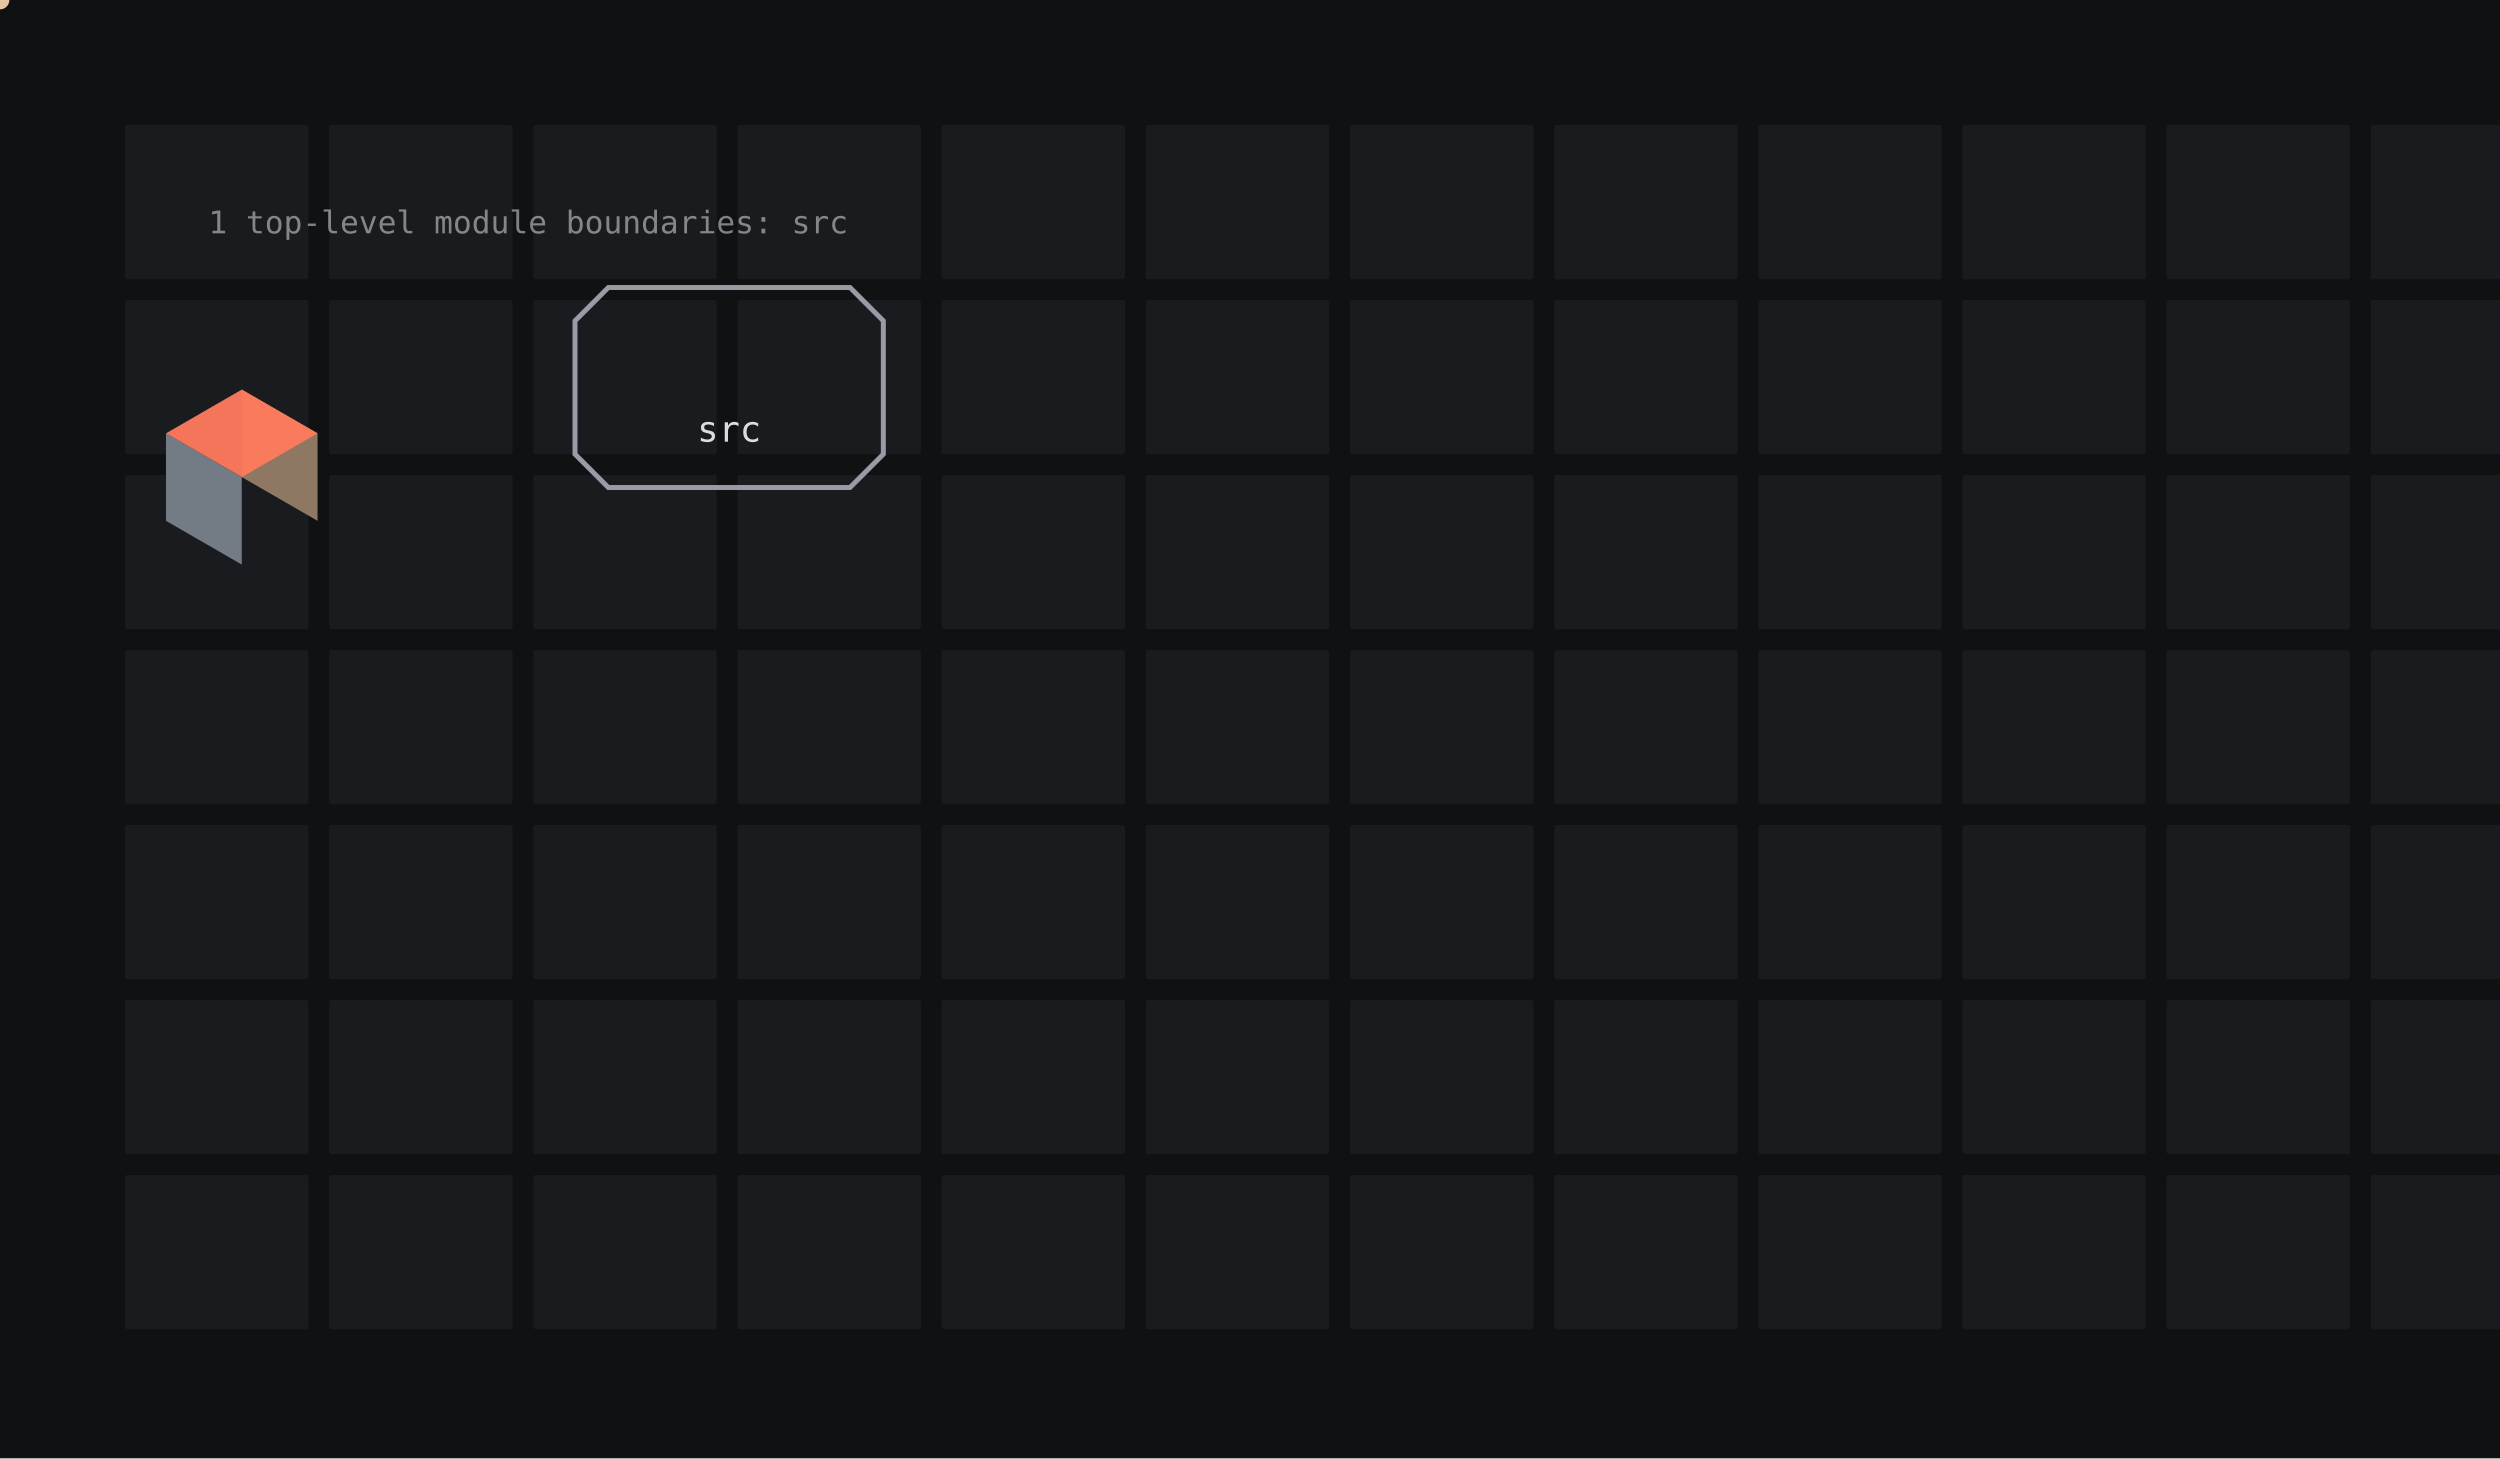
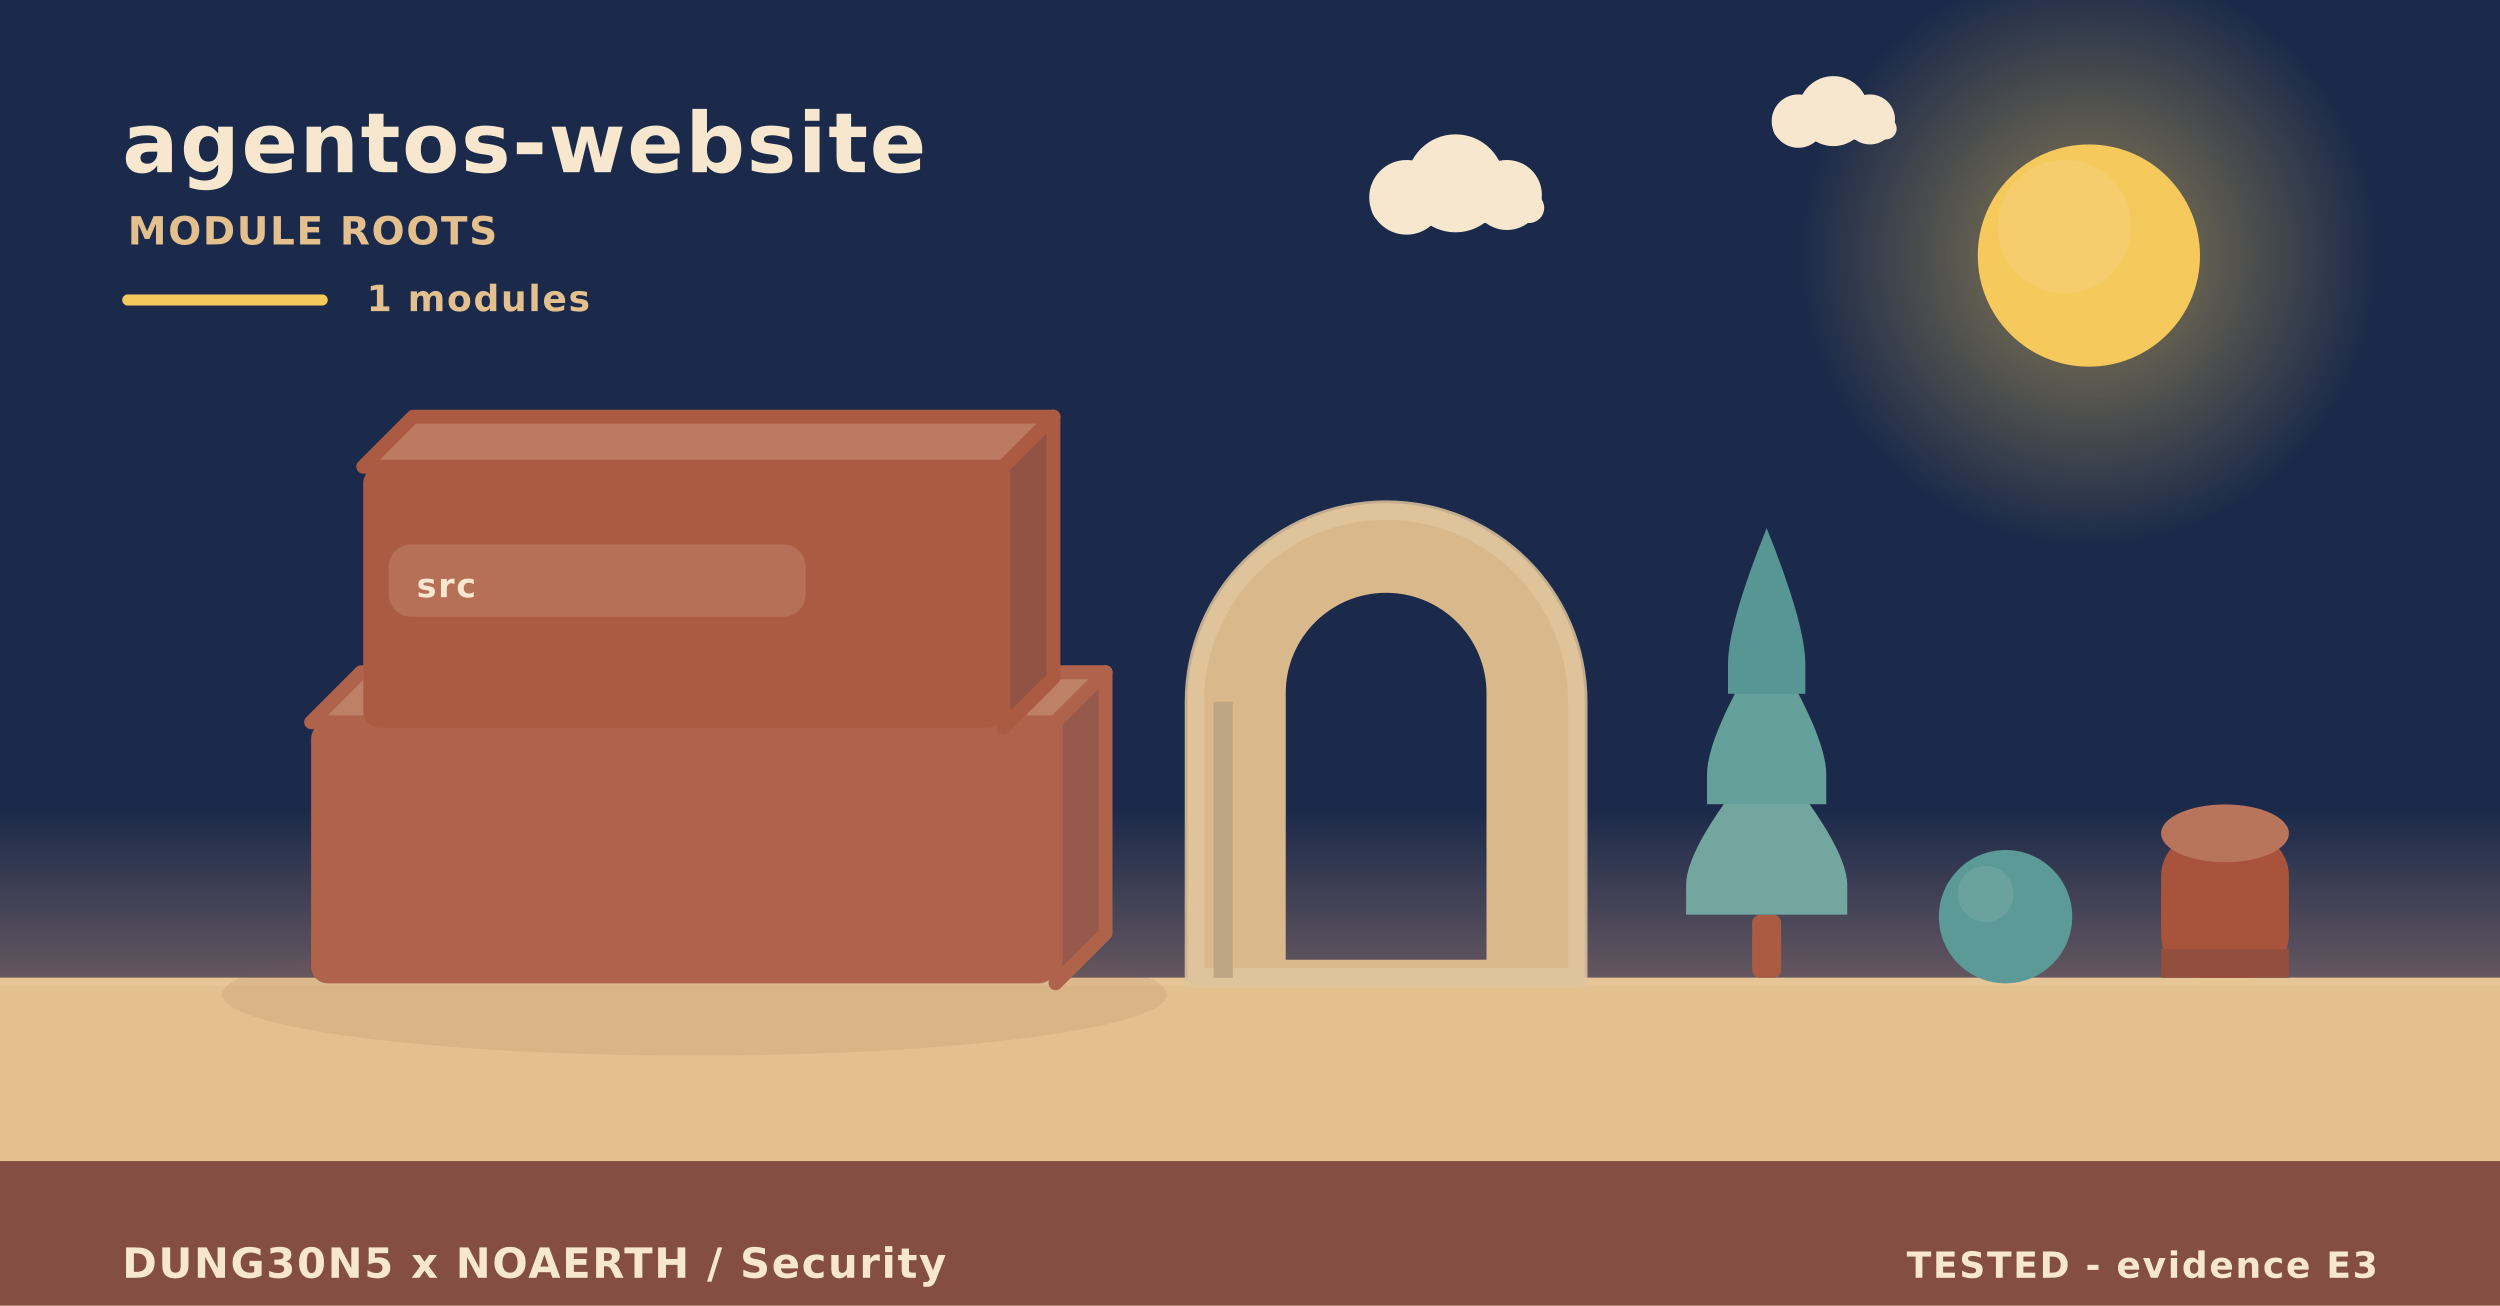
- <svg xmlns="http://www.w3.org/2000/svg" viewBox="0 0 1200 700" width="1200" height="700" role="img" aria-label="agentos-website architecture">
-   <rect width="1200" height="700" fill="#0f1113" />
-   <defs>
-     <linearGradient id="ga" x1="0" y1="0" x2="1" y2="1">
-       <stop offset="0%" stop-color="#ff7a5c" />
-       <stop offset="100%" stop-color="#9aa5b1" />
-     </linearGradient>
-   </defs>
-   <rect x="60.00" y="60.00" width="88.00" height="74.00" rx="1.20" fill="#f1f3f5" opacity="0.05" />
-   <rect x="158.00" y="60.00" width="88.00" height="74.00" rx="1.20" fill="#f1f3f5" opacity="0.05" />
-   <rect x="256.00" y="60.00" width="88.00" height="74.00" rx="1.20" fill="#f1f3f5" opacity="0.05" />
-   <rect x="354.00" y="60.00" width="88.00" height="74.00" rx="1.20" fill="#f1f3f5" opacity="0.05" />
-   <rect x="452.00" y="60.00" width="88.00" height="74.00" rx="1.20" fill="#f1f3f5" opacity="0.05" />
-   <rect x="550.00" y="60.00" width="88.00" height="74.00" rx="1.20" fill="#f1f3f5" opacity="0.05" />
-   <rect x="648.00" y="60.00" width="88.00" height="74.00" rx="1.20" fill="#f1f3f5" opacity="0.05" />
-   <rect x="746.00" y="60.00" width="88.00" height="74.00" rx="1.20" fill="#f1f3f5" opacity="0.05" />
-   <rect x="844.00" y="60.00" width="88.00" height="74.00" rx="1.20" fill="#f1f3f5" opacity="0.05" />
-   <rect x="942.00" y="60.00" width="88.00" height="74.00" rx="1.20" fill="#f1f3f5" opacity="0.05" />
-   <rect x="1040.00" y="60.00" width="88.00" height="74.00" rx="1.20" fill="#f1f3f5" opacity="0.05" />
-   <rect x="1138.00" y="60.00" width="88.00" height="74.00" rx="1.20" fill="#f1f3f5" opacity="0.05" />
-   <rect x="60.00" y="144.00" width="88.00" height="74.00" rx="1.20" fill="#f1f3f5" opacity="0.05" />
-   <rect x="158.00" y="144.00" width="88.00" height="74.00" rx="1.20" fill="#f1f3f5" opacity="0.05" />
-   <rect x="256.00" y="144.00" width="88.00" height="74.00" rx="1.20" fill="#f1f3f5" opacity="0.05" />
-   <rect x="354.00" y="144.00" width="88.00" height="74.00" rx="1.20" fill="#f1f3f5" opacity="0.05" />
-   <rect x="452.00" y="144.00" width="88.00" height="74.00" rx="1.20" fill="#f1f3f5" opacity="0.05" />
-   <rect x="550.00" y="144.00" width="88.00" height="74.00" rx="1.20" fill="#f1f3f5" opacity="0.05" />
-   <rect x="648.00" y="144.00" width="88.00" height="74.00" rx="1.20" fill="#f1f3f5" opacity="0.05" />
-   <rect x="746.00" y="144.00" width="88.00" height="74.00" rx="1.20" fill="#f1f3f5" opacity="0.05" />
-   <rect x="844.00" y="144.00" width="88.00" height="74.00" rx="1.20" fill="#f1f3f5" opacity="0.05" />
-   <rect x="942.00" y="144.00" width="88.00" height="74.00" rx="1.20" fill="#f1f3f5" opacity="0.05" />
-   <rect x="1040.00" y="144.00" width="88.00" height="74.00" rx="1.20" fill="#f1f3f5" opacity="0.05" />
-   <rect x="1138.00" y="144.00" width="88.00" height="74.00" rx="1.20" fill="#f1f3f5" opacity="0.05" />
-   <rect x="60.00" y="228.00" width="88.00" height="74.00" rx="1.20" fill="#f1f3f5" opacity="0.05" />
-   <rect x="158.00" y="228.00" width="88.00" height="74.00" rx="1.20" fill="#f1f3f5" opacity="0.05" />
-   <rect x="256.00" y="228.00" width="88.00" height="74.00" rx="1.20" fill="#f1f3f5" opacity="0.05" />
-   <rect x="354.00" y="228.00" width="88.00" height="74.00" rx="1.20" fill="#f1f3f5" opacity="0.05" />
-   <rect x="452.00" y="228.00" width="88.00" height="74.00" rx="1.20" fill="#f1f3f5" opacity="0.05" />
-   <rect x="550.00" y="228.00" width="88.00" height="74.00" rx="1.20" fill="#f1f3f5" opacity="0.05" />
-   <rect x="648.00" y="228.00" width="88.00" height="74.00" rx="1.20" fill="#f1f3f5" opacity="0.05" />
-   <rect x="746.00" y="228.00" width="88.00" height="74.00" rx="1.20" fill="#f1f3f5" opacity="0.05" />
-   <rect x="844.00" y="228.00" width="88.00" height="74.00" rx="1.20" fill="#f1f3f5" opacity="0.05" />
-   <rect x="942.00" y="228.00" width="88.00" height="74.00" rx="1.20" fill="#f1f3f5" opacity="0.05" />
-   <rect x="1040.00" y="228.00" width="88.00" height="74.00" rx="1.20" fill="#f1f3f5" opacity="0.05" />
-   <rect x="1138.00" y="228.00" width="88.00" height="74.00" rx="1.20" fill="#f1f3f5" opacity="0.05" />
-   <rect x="60.00" y="312.00" width="88.00" height="74.00" rx="1.20" fill="#f1f3f5" opacity="0.05" />
-   <rect x="158.00" y="312.00" width="88.00" height="74.00" rx="1.20" fill="#f1f3f5" opacity="0.05" />
-   <rect x="256.00" y="312.00" width="88.00" height="74.00" rx="1.20" fill="#f1f3f5" opacity="0.05" />
-   <rect x="354.00" y="312.00" width="88.00" height="74.00" rx="1.20" fill="#f1f3f5" opacity="0.05" />
-   <rect x="452.00" y="312.00" width="88.00" height="74.00" rx="1.20" fill="#f1f3f5" opacity="0.05" />
-   <rect x="550.00" y="312.00" width="88.00" height="74.00" rx="1.20" fill="#f1f3f5" opacity="0.05" />
-   <rect x="648.00" y="312.00" width="88.00" height="74.00" rx="1.20" fill="#f1f3f5" opacity="0.05" />
-   <rect x="746.00" y="312.00" width="88.00" height="74.00" rx="1.20" fill="#f1f3f5" opacity="0.05" />
-   <rect x="844.00" y="312.00" width="88.00" height="74.00" rx="1.20" fill="#f1f3f5" opacity="0.05" />
-   <rect x="942.00" y="312.00" width="88.00" height="74.00" rx="1.20" fill="#f1f3f5" opacity="0.05" />
-   <rect x="1040.00" y="312.00" width="88.00" height="74.00" rx="1.20" fill="#f1f3f5" opacity="0.05" />
-   <rect x="1138.00" y="312.00" width="88.00" height="74.00" rx="1.20" fill="#f1f3f5" opacity="0.05" />
-   <rect x="60.00" y="396.00" width="88.00" height="74.00" rx="1.20" fill="#f1f3f5" opacity="0.05" />
-   <rect x="158.00" y="396.00" width="88.00" height="74.00" rx="1.20" fill="#f1f3f5" opacity="0.05" />
-   <rect x="256.00" y="396.00" width="88.00" height="74.00" rx="1.20" fill="#f1f3f5" opacity="0.05" />
-   <rect x="354.00" y="396.00" width="88.00" height="74.00" rx="1.20" fill="#f1f3f5" opacity="0.05" />
-   <rect x="452.00" y="396.00" width="88.00" height="74.00" rx="1.20" fill="#f1f3f5" opacity="0.05" />
-   <rect x="550.00" y="396.00" width="88.00" height="74.00" rx="1.20" fill="#f1f3f5" opacity="0.05" />
-   <rect x="648.00" y="396.00" width="88.00" height="74.00" rx="1.20" fill="#f1f3f5" opacity="0.05" />
-   <rect x="746.00" y="396.00" width="88.00" height="74.00" rx="1.20" fill="#f1f3f5" opacity="0.05" />
-   <rect x="844.00" y="396.00" width="88.00" height="74.00" rx="1.20" fill="#f1f3f5" opacity="0.05" />
-   <rect x="942.00" y="396.00" width="88.00" height="74.00" rx="1.20" fill="#f1f3f5" opacity="0.05" />
-   <rect x="1040.00" y="396.00" width="88.00" height="74.00" rx="1.20" fill="#f1f3f5" opacity="0.05" />
-   <rect x="1138.00" y="396.00" width="88.00" height="74.00" rx="1.20" fill="#f1f3f5" opacity="0.05" />
-   <rect x="60.00" y="480.00" width="88.00" height="74.00" rx="1.20" fill="#f1f3f5" opacity="0.05" />
-   <rect x="158.00" y="480.00" width="88.00" height="74.00" rx="1.20" fill="#f1f3f5" opacity="0.05" />
-   <rect x="256.00" y="480.00" width="88.00" height="74.00" rx="1.20" fill="#f1f3f5" opacity="0.05" />
-   <rect x="354.00" y="480.00" width="88.00" height="74.00" rx="1.20" fill="#f1f3f5" opacity="0.05" />
-   <rect x="452.00" y="480.00" width="88.00" height="74.00" rx="1.20" fill="#f1f3f5" opacity="0.05" />
-   <rect x="550.00" y="480.00" width="88.00" height="74.00" rx="1.20" fill="#f1f3f5" opacity="0.05" />
-   <rect x="648.00" y="480.00" width="88.00" height="74.00" rx="1.20" fill="#f1f3f5" opacity="0.05" />
-   <rect x="746.00" y="480.00" width="88.00" height="74.00" rx="1.20" fill="#f1f3f5" opacity="0.05" />
-   <rect x="844.00" y="480.00" width="88.00" height="74.00" rx="1.20" fill="#f1f3f5" opacity="0.05" />
-   <rect x="942.00" y="480.00" width="88.00" height="74.00" rx="1.20" fill="#f1f3f5" opacity="0.05" />
-   <rect x="1040.00" y="480.00" width="88.00" height="74.00" rx="1.20" fill="#f1f3f5" opacity="0.05" />
-   <rect x="1138.00" y="480.00" width="88.00" height="74.00" rx="1.20" fill="#f1f3f5" opacity="0.05" />
-   <rect x="60.00" y="564.00" width="88.00" height="74.00" rx="1.20" fill="#f1f3f5" opacity="0.05" />
-   <rect x="158.00" y="564.00" width="88.00" height="74.00" rx="1.20" fill="#f1f3f5" opacity="0.05" />
-   <rect x="256.00" y="564.00" width="88.00" height="74.00" rx="1.20" fill="#f1f3f5" opacity="0.05" />
-   <rect x="354.00" y="564.00" width="88.00" height="74.00" rx="1.20" fill="#f1f3f5" opacity="0.05" />
-   <rect x="452.00" y="564.00" width="88.00" height="74.00" rx="1.20" fill="#f1f3f5" opacity="0.05" />
-   <rect x="550.00" y="564.00" width="88.00" height="74.00" rx="1.20" fill="#f1f3f5" opacity="0.05" />
-   <rect x="648.00" y="564.00" width="88.00" height="74.00" rx="1.20" fill="#f1f3f5" opacity="0.05" />
-   <rect x="746.00" y="564.00" width="88.00" height="74.00" rx="1.20" fill="#f1f3f5" opacity="0.05" />
-   <rect x="844.00" y="564.00" width="88.00" height="74.00" rx="1.20" fill="#f1f3f5" opacity="0.05" />
-   <rect x="942.00" y="564.00" width="88.00" height="74.00" rx="1.20" fill="#f1f3f5" opacity="0.05" />
-   <rect x="1040.00" y="564.00" width="88.00" height="74.00" rx="1.20" fill="#f1f3f5" opacity="0.05" />
-   <rect x="1138.00" y="564.00" width="88.00" height="74.00" rx="1.20" fill="#f1f3f5" opacity="0.05" />
-   <path d="M292.00,138.00 H408.00 L424.00,154.00 V218.00 L408.00,234.00 H292.00 L276.00,218.00 V154.00 Z" fill="none" stroke="rgba(255,122,92,0.550)" stroke-width="1.80" opacity="0.90" />
-   <polygon points="116.05,229.00 152.42,250.00 152.42,208.00 116.05,187.00" fill="#947d67" opacity="0.95" />
-   <polygon points="79.67,250.00 116.05,271.00 116.05,229.00 79.67,208.00" fill="#78818a" opacity="0.95" />
-   <polygon points="116.05,187.00 152.42,208.00 116.05,229.00 79.67,208.00" fill="#ff7a5c" opacity="0.95" />
-   <text x="350" y="212" font-family="ui-monospace,Menlo,monospace" font-size="17" fill="rgba(241,243,245,0.900)" text-anchor="middle">src</text>
+ <svg xmlns="http://www.w3.org/2000/svg" width="900" height="470" viewBox="0 0 900 470" role="img" aria-label="agentos-website - how it is built">
+   <linearGradient id="skya" x1="0" y1="0" x2="0" y2="1">
+     <stop offset="0" stop-color="#1b2a4a" />
+     <stop offset="0.62" stop-color="#1b2a4a" />
+     <stop offset="1" stop-color="#f3ad8a" />
+   </linearGradient>
+   <rect width="900" height="470" fill="url(#skya)" />
+   <radialGradient id="suna">
+     <stop offset="0.35" stop-color="#f5c95c" stop-opacity="0.34" />
+     <stop offset="1" stop-color="#f5c95c" stop-opacity="0" />
+   </radialGradient>
+   <circle cx="752" cy="92" r="104" fill="url(#suna)" />
+   <circle cx="752" cy="92" r="40" fill="#f5c95c" />
+   <circle cx="743.2" cy="81.6" r="24" fill="#f5d27e" opacity="0.5" />
  <g>
-     <path d="M292.00,138.00 H408.00 L424.00,154.00 V218.00 L408.00,234.00 H292.00 L276.00,218.00 V154.00 Z" fill="none" stroke="#9aa5b1" stroke-width="2.40" opacity="0.90" />
-     <animate attributeName="opacity" values="0.25;1.0;0.25" dur="21.2s" begin="0.0s" repeatCount="indefinite" />
+     <circle cx="524" cy="66" r="17.64" fill="#f6e7ce" />
+     <circle cx="506.36" cy="71.04" r="13.44" fill="#f6e7ce" />
+     <circle cx="542.48" cy="70.2" r="12.6" fill="#f6e7ce" />
+     <rect x="493.76" y="69.36" width="62.16" height="10.92" rx="5.46" fill="#f6e7ce" />
+     <animateTransform attributeName="transform" type="translate" values="0 0;24 0;0 0" dur="36s" begin="0s" repeatCount="indefinite" />
  </g>
-   <g opacity="0.9">
-     <circle cx="0.00" cy="0.00" r="4.50" fill="#ffd8b1" opacity="1.00" />
-     <animateTransform attributeName="transform" type="translate" values="350.00,184.00 350.00,184.00" dur="7.067s" begin="0.0s" repeatCount="indefinite" />
-     <animateTransform attributeName="transform" type="translate" values="350.00,184.00 350.00,184.00" dur="7.067s" begin="3.533s" repeatCount="indefinite" />
+   <g>
+     <circle cx="660" cy="40" r="12.6" fill="#f6e7ce" />
+     <circle cx="647.4" cy="43.6" r="9.6" fill="#f6e7ce" />
+     <circle cx="673.2" cy="43" r="9" fill="#f6e7ce" />
+     <rect x="638.4" y="42.4" width="44.4" height="7.8" rx="3.9" fill="#f6e7ce" />
+     <animateTransform attributeName="transform" type="translate" values="0 0;-18 0;0 0" dur="46s" begin="3s" repeatCount="indefinite" />
  </g>
-   <text x="100" y="112" font-family="ui-monospace,Menlo,monospace" font-size="15" fill="rgba(241,243,245,0.500)">1 top-level module boundaries: src</text>
+   <rect x="0" y="352" width="900" height="118" fill="#e3c08d" />
+   <rect x="0" y="352" width="900" height="3" fill="#e6c596" />
+   <text x="44" y="62" font-family="Verdana,DejaVu Sans,sans-serif" font-size="30" font-weight="700" letter-spacing="0.6" fill="#f6e7ce" text-anchor="start">agentos-website</text>
+   <text x="46" y="88" font-family="Verdana,DejaVu Sans,sans-serif" font-size="14" font-weight="700" letter-spacing="0.6" fill="#e3c08d" text-anchor="start">MODULE ROOTS</text>
+   <rect x="44" y="106" width="74" height="4" rx="2" fill="#f5c95c" />
+   <text x="132" y="112" font-family="Verdana,DejaVu Sans,sans-serif" font-size="13" font-weight="700" letter-spacing="0.6" fill="#e3c08d" text-anchor="start">1 modules</text>
+   <ellipse cx="250" cy="358" rx="170" ry="22" fill="rgba(138,90,68,0.11)" />
+   <path d="M112,260 L380,260 L398,242 L130,242 Z" fill="#bf8068" stroke="#b0634b" stroke-width="5" stroke-linejoin="round" />
+   <path d="M380,260 L398,242 L398,336 L380,354 Z" fill="#97594b" stroke="#b0634b" stroke-width="5" stroke-linejoin="round" />
+   <rect x="112" y="260" width="268" height="94" rx="6" fill="#b0634b" />
+   <path d="M130.76,168 L361.24,168 L379.24,150 L148.76,150 Z" fill="#bc7a62" stroke="#ac5b43" stroke-width="5" stroke-linejoin="round" />
+   <path d="M361.24,168 L379.24,150 L379.24,244 L361.24,262 Z" fill="#935344" stroke="#ac5b43" stroke-width="5" stroke-linejoin="round" />
+   <rect x="130.76" y="168" width="230.48" height="94" rx="6" fill="#ac5b43" />
+   <rect x="140" y="196" width="150" height="26" rx="8" fill="rgba(246,231,206,0.16)" opacity="0.94" />
+   <g>
+     <text x="150" y="215" font-family="Verdana,DejaVu Sans,sans-serif" font-size="12" font-weight="700" letter-spacing="0.6" fill="#f6e7ce" text-anchor="start">src</text>
+     <animateTransform attributeName="transform" type="translate" values="0 10;0 0" dur="0.7s" begin="0.3s" fill="freeze" />
+   </g>
+   <path d="M430,352 L430,252.64 A69,69 0 0 1 568,252.64 L568,352 Z M460.36,348 L460.36,249.55 A38.64,38.64 0 0 1 537.64,249.55 L537.64,348 Z" fill="#d9b98c" fill-rule="evenodd" stroke="#d9b98c" stroke-width="5" stroke-linejoin="round" />
+   <path d="M430,352 L430,252.64 A69,69 0 0 1 568,252.64 L568,352 Z" fill="none" stroke="#e0c49c" stroke-width="7" stroke-linecap="round" opacity="0.85" />
+   <rect x="436.9" y="252.64" width="6.9" height="99.36" fill="#bea583" />
+   <rect x="630.78" y="329.28" width="10.44" height="22.72" rx="2.9" fill="#ac5b43" />
+   <path d="M636,269.64 Q607,304.23 607,318.54 Q607,329.28 607,329.28 L665,329.28 Q665,329.28 665,318.54 Q665,304.23 636,269.64 Z" fill="#74a6a0" />
+   <path d="M636,229.88 Q614.54,264.47 614.54,278.78 Q614.54,289.52 614.54,289.52 L657.46,289.52 Q657.46,289.52 657.46,278.78 Q657.46,264.47 636,229.88 Z" fill="#649f9a" />
+   <path d="M636,190.12 Q622.08,224.71 622.08,239.02 Q622.08,249.76 622.08,249.76 L649.92,249.76 Q649.92,249.76 649.92,239.02 Q649.92,224.71 636,190.12 Z" fill="#589694" />
+   <circle cx="722" cy="330" r="24" fill="#5b9a97" />
+   <circle cx="714.8" cy="321.84" r="10.08" fill="#7aa9a2" opacity="0.55" />
+   <rect x="778" y="300" width="46" height="52" rx="15.33" fill="#a8543c" />
+   <ellipse cx="801" cy="300" rx="23" ry="10.4" fill="#b9745c" />
+   <rect x="778" y="341.6" width="46" height="10.4" fill="#944e3e" />
+   <rect x="0" y="418" width="900" height="52" rx="0" fill="#7e4740" opacity="0.94" />
+   <text x="44" y="460" font-family="Verdana,DejaVu Sans,sans-serif" font-size="15" font-weight="700" letter-spacing="0.6" fill="#f6e7ce" text-anchor="start">DUNG30N5 x NOAERTH  /  Security</text>
+   <text x="856" y="460" font-family="Verdana,DejaVu Sans,sans-serif" font-size="13" font-weight="700" letter-spacing="0.6" fill="#f6e7ce" text-anchor="end">TESTED  -  evidence E3</text>
</svg>
